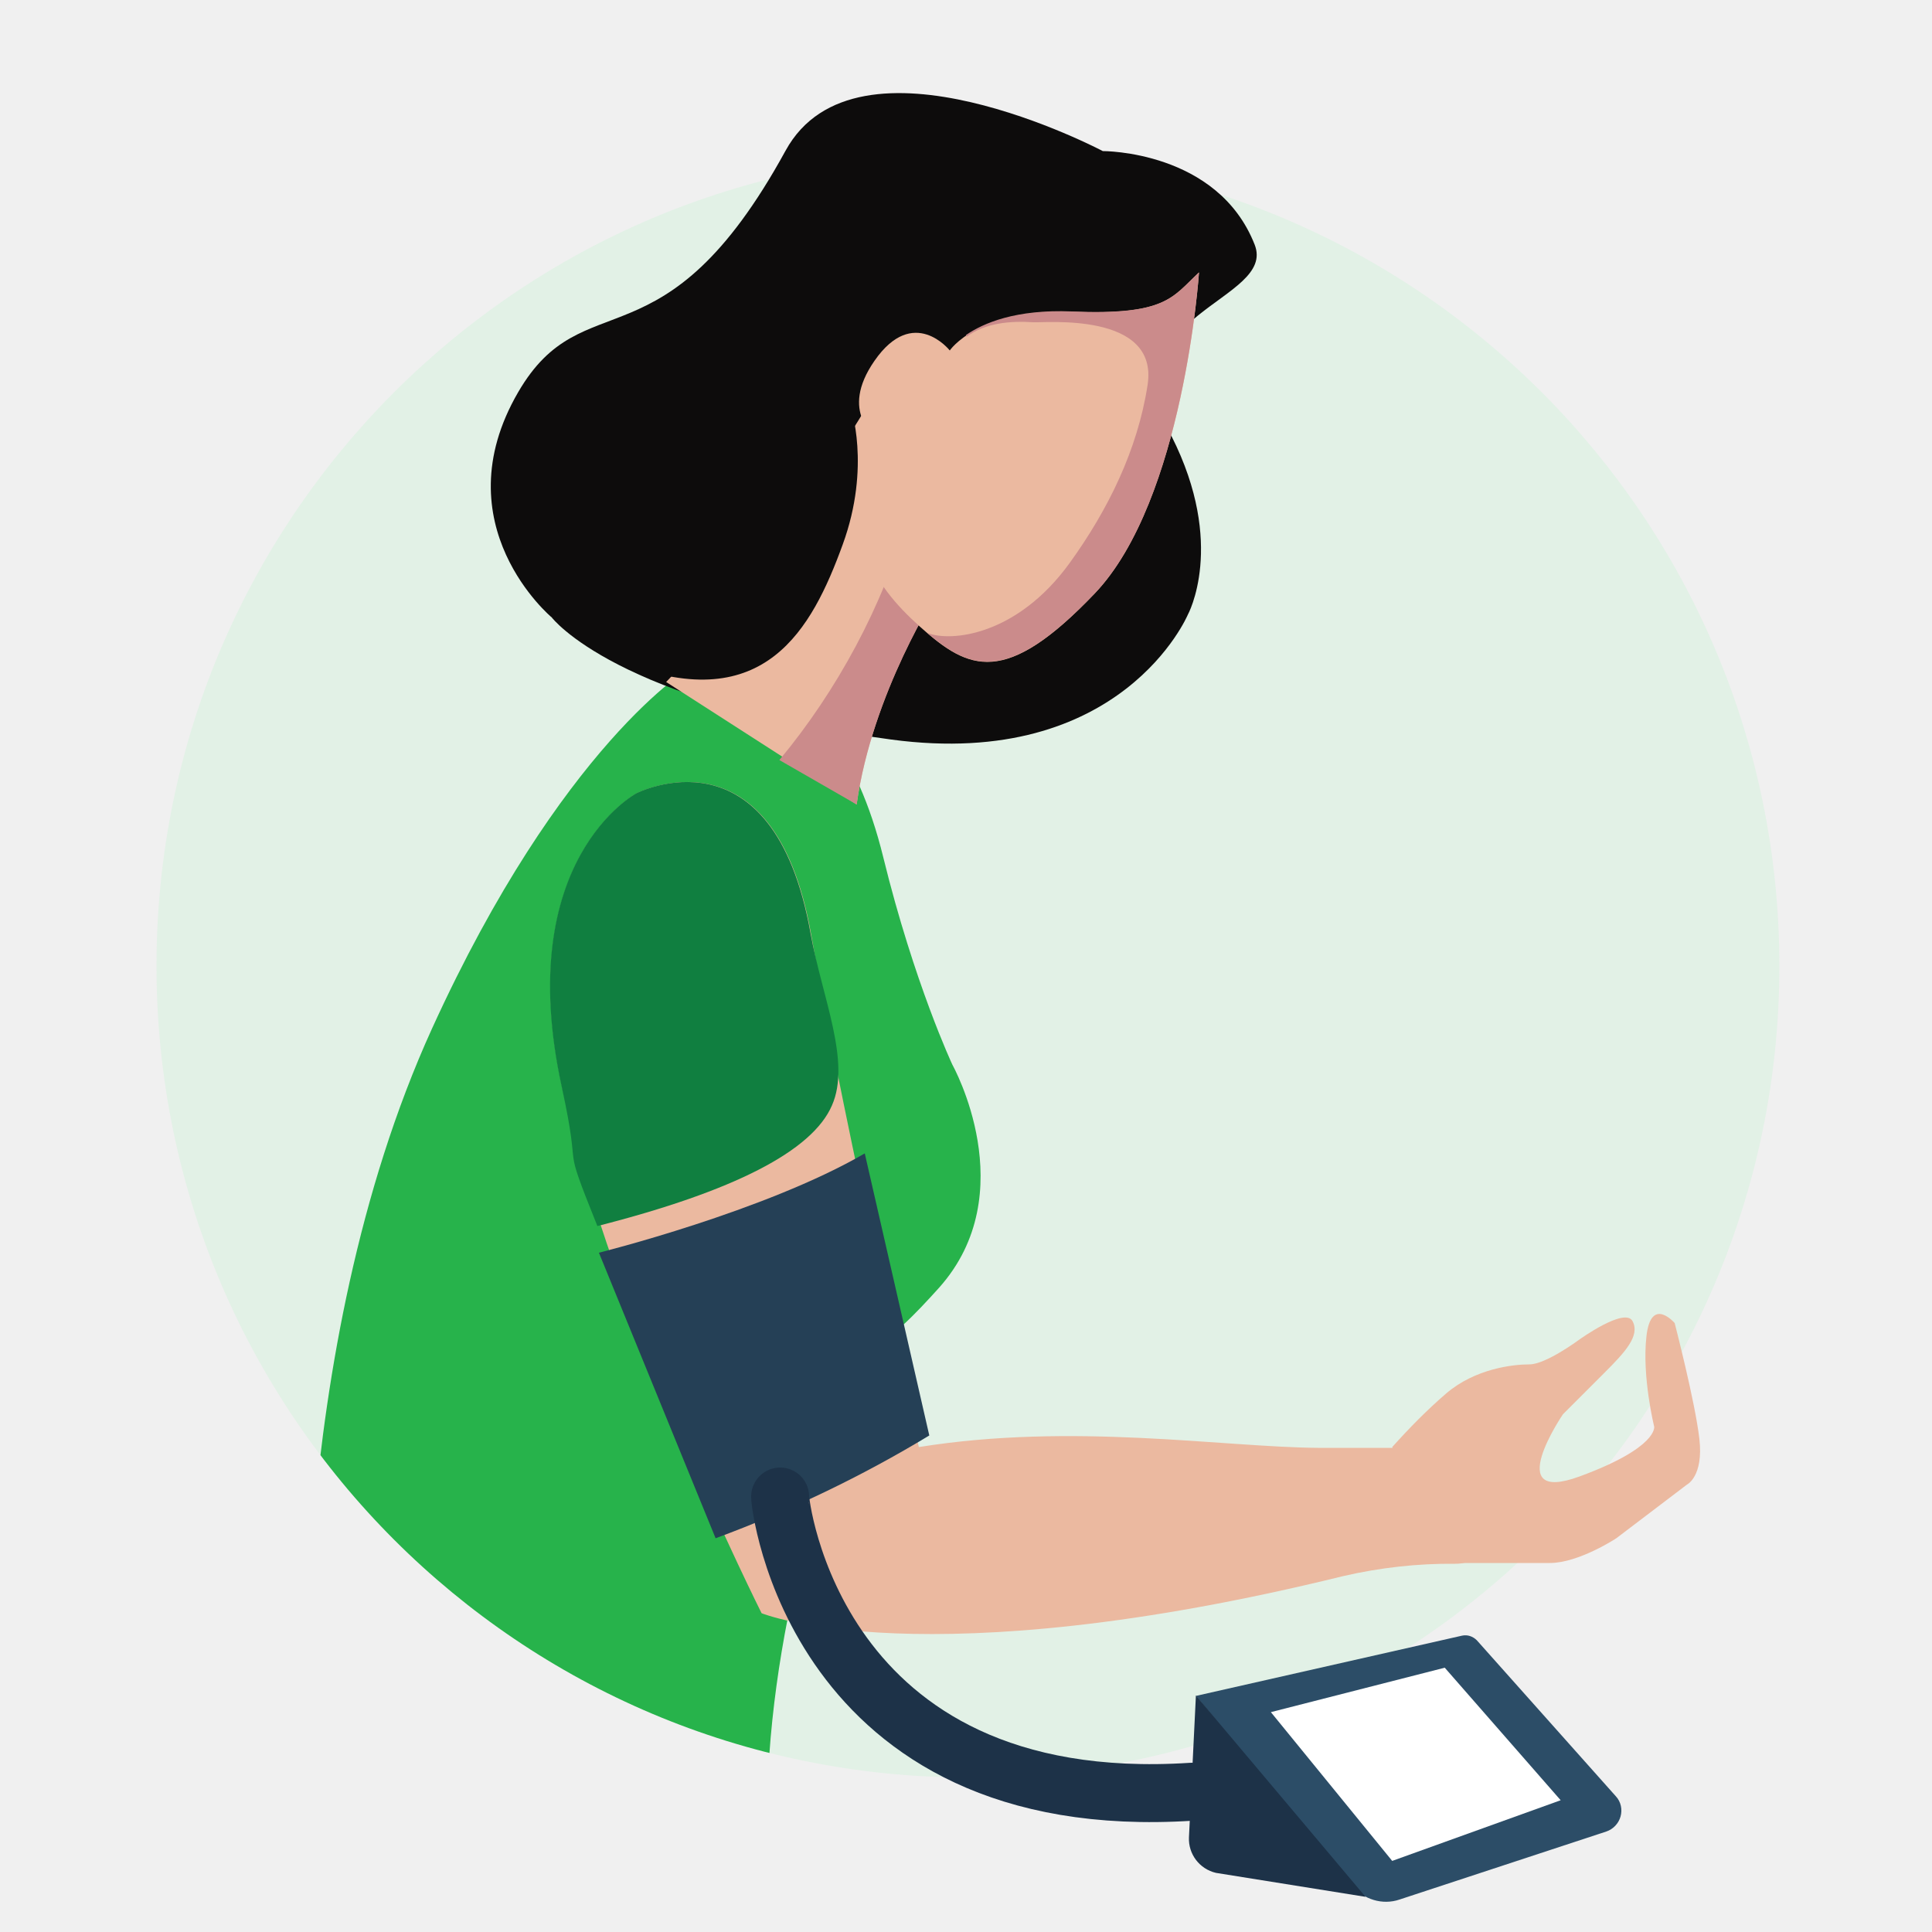
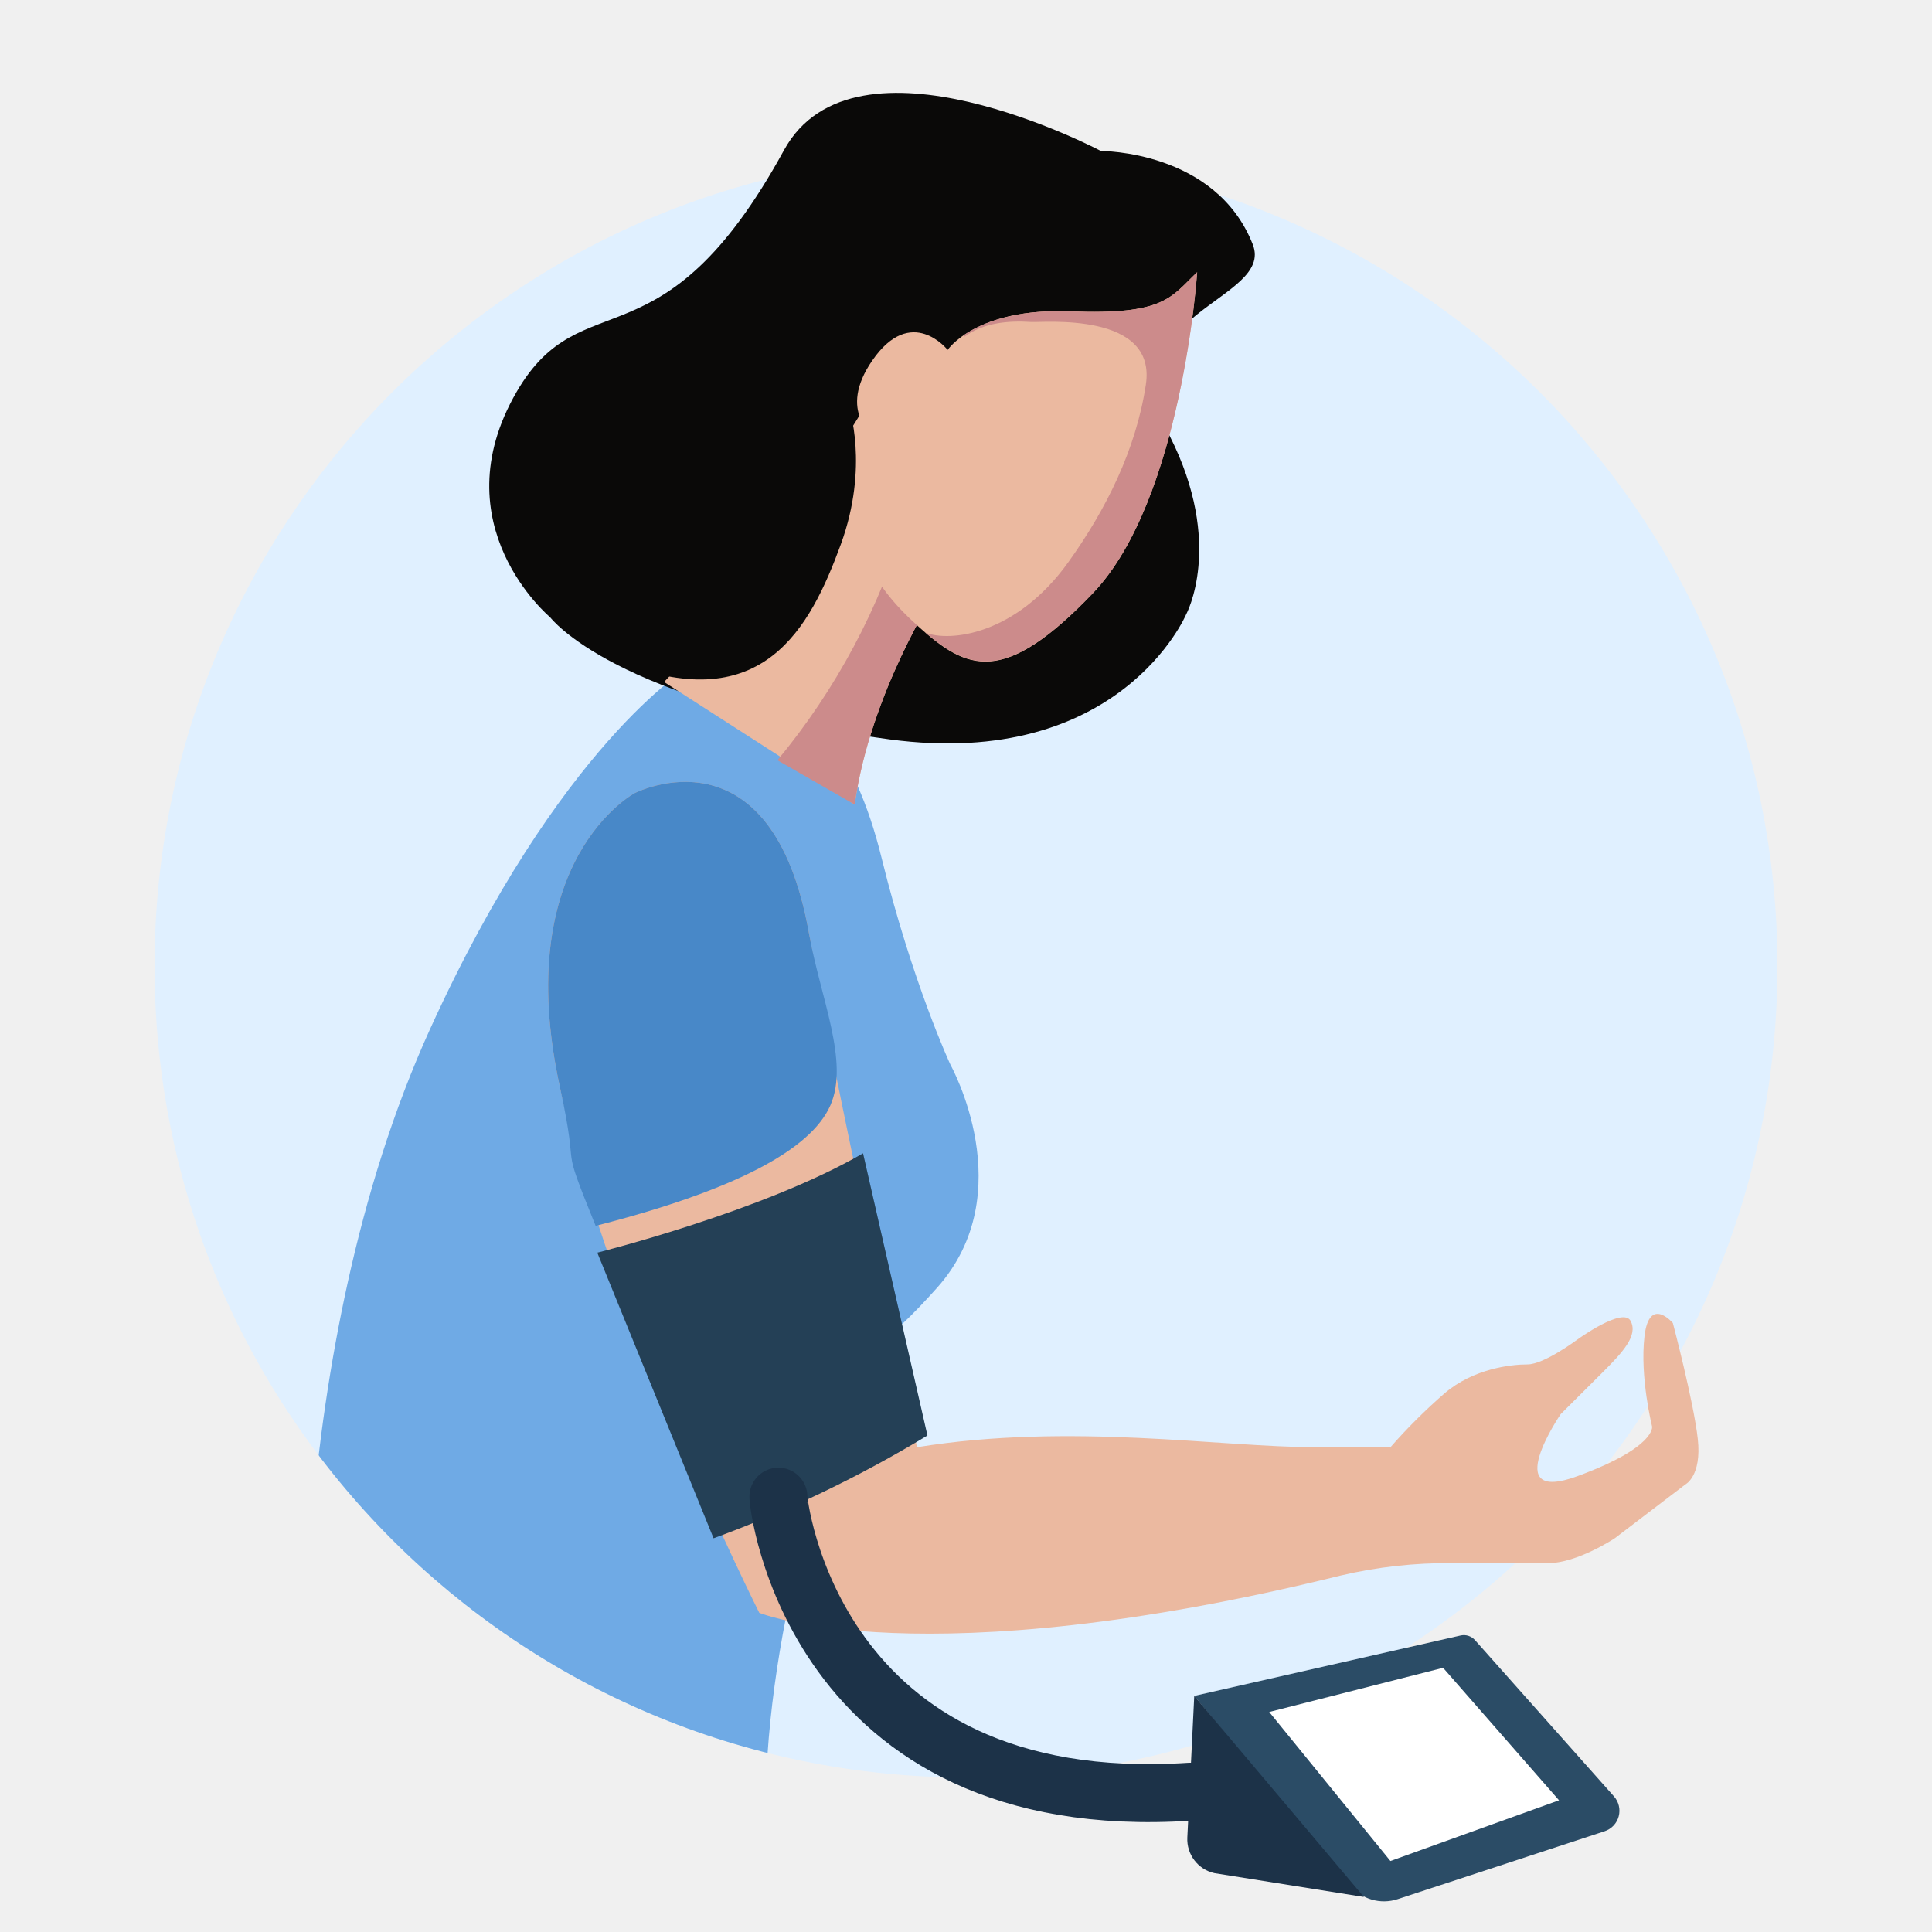
- <svg xmlns="http://www.w3.org/2000/svg" xmlns:xlink="http://www.w3.org/1999/xlink" version="1.1" id="Layer_1" x="0px" y="0px" viewBox="0 0 500 500" style="enable-background:new 0 0 500 500;" xml:space="preserve">
-   <style type="text/css">
- 	.st0{clip-path:url(#SVGID_2_);}
- 	.st1{clip-path:url(#SVGID_4_);enable-background:new    ;}
- 	.st2{clip-path:url(#SVGID_6_);}
- 	.st3{clip-path:url(#SVGID_8_);fill:#E2F1E6;}
- 	.st4{clip-path:url(#SVGID_10_);}
- 	.st5{clip-path:url(#SVGID_12_);fill:#27B34B;}
- 	.st6{clip-path:url(#SVGID_14_);}
- 	.st7{clip-path:url(#SVGID_16_);fill:#0D0C0C;}
- 	.st8{clip-path:url(#SVGID_18_);}
- 	.st9{clip-path:url(#SVGID_20_);fill:#EBB9A0;}
- 	.st10{clip-path:url(#SVGID_22_);}
- 	.st11{clip-path:url(#SVGID_24_);fill:#CB8B8B;}
- 	.st12{clip-path:url(#SVGID_26_);}
- 	.st13{clip-path:url(#SVGID_28_);fill:#EBB9A0;}
- 	.st14{clip-path:url(#SVGID_30_);}
- 	.st15{clip-path:url(#SVGID_32_);fill:#CB8B8B;}
- 	.st16{clip-path:url(#SVGID_34_);}
- 	.st17{clip-path:url(#SVGID_36_);fill:#0D0C0C;}
- 	.st18{clip-path:url(#SVGID_38_);}
- 	.st19{clip-path:url(#SVGID_40_);fill:#EBB9A0;}
- 	.st20{clip-path:url(#SVGID_42_);}
- 	.st21{clip-path:url(#SVGID_44_);fill:#107F40;}
- 	.st22{clip-path:url(#SVGID_46_);}
- 	.st23{clip-path:url(#SVGID_48_);fill:#EBB9A0;}
- 	.st24{clip-path:url(#SVGID_50_);}
- 	.st25{clip-path:url(#SVGID_52_);fill:#254056;}
- 	.st26{clip-path:url(#SVGID_54_);}
- 	.st27{clip-path:url(#SVGID_56_);fill:#2C4D67;}
- 	.st28{clip-path:url(#SVGID_58_);}
- 	.st29{clip-path:url(#SVGID_60_);fill:#FFFFFF;}
- 	.st30{fill:none;stroke:#1D3248;stroke-width:15;stroke-linecap:round;stroke-linejoin:round;stroke-miterlimit:10;}
- 	.st31{clip-path:url(#SVGID_62_);}
- 	.st32{clip-path:url(#SVGID_64_);fill:#1D3248;}
- </style>
-   <g>
-     <defs>
-       <circle id="SVGID_1_" cx="250.5" cy="250" r="210" />
-     </defs>
-     <clipPath id="SVGID_2_">
-       <use xlink:href="#SVGID_1_" style="overflow:visible;" />
-     </clipPath>
-     <g class="st0">
-       <defs>
-         <rect id="SVGID_3_" x="0.5" width="500" height="500" />
-       </defs>
-       <clipPath id="SVGID_4_">
-         <use xlink:href="#SVGID_3_" style="overflow:visible;" />
-       </clipPath>
-       <g class="st1">
-         <g>
-           <defs>
-             <rect id="SVGID_5_" x="15.5" y="15" width="470" height="470" />
-           </defs>
-           <clipPath id="SVGID_6_">
-             <use xlink:href="#SVGID_5_" style="overflow:visible;" />
-           </clipPath>
-           <g class="st2">
-             <defs>
-               <rect id="SVGID_7_" x="40.5" y="40" width="420" height="420" />
-             </defs>
-             <clipPath id="SVGID_8_">
-               <use xlink:href="#SVGID_7_" style="overflow:visible;" />
-             </clipPath>
-             <rect x="15.5" y="15" class="st3" width="470" height="470" />
-           </g>
-           <g class="st2">
-             <defs>
-               <path id="SVGID_9_" d="M179.2,172.6c0,0,35.5-7.3,49.4,49.3c8,32.6,17.9,53.7,17.9,53.7s18.5,33.1-3.5,57.7        c-2.9,3.2-6,6.6-9.4,9.7c-14.1,12.9-31.2,63.8-34.5,111.1c0,0-43.1,16.6-119.6,2.4c0,0-6.2-105.7,32.3-190.3        C145.2,192.9,178.6,172.4,179.2,172.6z" />
-             </defs>
-             <clipPath id="SVGID_10_">
-               <use xlink:href="#SVGID_9_" style="overflow:visible;" />
-             </clipPath>
-             <g class="st4">
-               <defs>
-                 <rect id="SVGID_11_" x="40.5" y="40" width="420" height="420" />
-               </defs>
-               <clipPath id="SVGID_12_">
-                 <use xlink:href="#SVGID_11_" style="overflow:visible;" />
-               </clipPath>
-               <rect x="54.1" y="147.3" class="st5" width="224.6" height="340" />
-             </g>
-           </g>
-         </g>
-       </g>
+ <svg xmlns="http://www.w3.org/2000/svg" xmlns:xlink="http://www.w3.org/1999/xlink" width="100px" height="100px" viewBox="0 0 100 100" version="1.1">
+   <defs>
+     <circle id="path-1" cx="42" cy="42" r="42" />
+   </defs>
+   <g id="Artboard" stroke="none" stroke-width="1" fill="none" fill-rule="evenodd">
+     <g id="Group-2" transform="translate(8, 8)">
+       <mask id="mask-2" fill="white">
+         <use xlink:href="#path-1" />
+       </mask>
+       <use id="Oval" fill="#E0F0FF" xlink:href="#path-1" />
+       <path d="M27.739,26.512 C27.739,26.512 34.835,25.046 37.624,36.379 C39.229,42.896 41.202,47.124 41.202,47.124 C41.202,47.124 44.895,53.744 40.498,58.66 C39.923,59.301 39.296,59.98 38.617,60.602 C35.804,63.174 32.37,73.37 31.724,82.828 C31.724,82.828 23.107,86.138 7.812,83.301 C7.812,83.301 6.563,62.162 14.275,45.232 C20.953,30.572 27.631,26.474 27.739,26.512 Z" id="Shape" fill="#6FAAE5" fill-rule="nonzero" mask="url(#mask-2)" />
    </g>
-   </g>
-   <g>
-     <defs>
-       <path id="SVGID_13_" d="M285.4,39.1c0,0,29.7-0.2,39.3,24.2c5.8,14.7-37.6,17.6-21.5,49.6c14.2,28.1,4.2,46.2,4.2,46.2    s-17,40.3-76.7,32.3c-71.2-9.5-87.9-31.6-87.9-31.6s-28.7-23.9-8.7-58.3c17-29.3,37.6-4.8,69.2-62.5    C221.7,5.4,285.4,39.1,285.4,39.1z" />
-     </defs>
-     <clipPath id="SVGID_14_">
-       <use xlink:href="#SVGID_13_" style="overflow:visible;" />
-     </clipPath>
-     <g class="st6">
-       <defs>
-         <rect id="SVGID_15_" x="0.5" width="500" height="500" />
-       </defs>
-       <clipPath id="SVGID_16_">
-         <use xlink:href="#SVGID_15_" style="overflow:visible;" />
-       </clipPath>
-       <rect x="100.5" y="0" transform="matrix(0.9903 -0.1392 0.1392 0.9903 -13.0905 32.7964)" class="st7" width="255" height="220" />
-     </g>
-   </g>
-   <g>
-     <defs>
-       <path id="SVGID_17_" d="M242.8,153c0,0-17.1,26.2-21.1,55.2l-49.3-31.7c0,0,23.8-24.1,55.6-77.3L242.8,153z" />
-     </defs>
-     <clipPath id="SVGID_18_">
-       <use xlink:href="#SVGID_17_" style="overflow:visible;" />
-     </clipPath>
-     <g class="st8">
-       <defs>
-         <rect id="SVGID_19_" x="0.5" width="500" height="500" />
-       </defs>
-       <clipPath id="SVGID_20_">
-         <use xlink:href="#SVGID_19_" style="overflow:visible;" />
-       </clipPath>
-       <rect x="144.8" y="77.7" transform="matrix(0.9903 -0.1392 0.1392 0.9903 -19.742 30.241)" class="st9" width="123" height="157.1" />
-     </g>
-   </g>
-   <g>
-     <defs>
-       <path id="SVGID_21_" d="M201.7,196.7l20,11.5c4-28.9,21.1-55.2,21.1-55.2l-8.1-18.4C228.6,156.6,216.6,178.8,201.7,196.7z" />
-     </defs>
-     <clipPath id="SVGID_22_">
-       <use xlink:href="#SVGID_21_" style="overflow:visible;" />
-     </clipPath>
-     <g class="st10">
-       <defs>
-         <rect id="SVGID_23_" x="0.5" width="500" height="500" />
-       </defs>
-       <clipPath id="SVGID_24_">
-         <use xlink:href="#SVGID_23_" style="overflow:visible;" />
-       </clipPath>
-       <rect x="173.4" y="111.8" transform="matrix(0.9903 -0.1392 0.1392 0.9903 -21.822 32.5534)" class="st11" width="96.8" height="121.1" />
-     </g>
-   </g>
-   <g>
-     <defs>
-       <path id="SVGID_25_" d="M310.3,70.5c0,0-3.9,58.9-27,83.1c-23.1,24.2-32.5,20-45.2,8.6c-12.7-11.4-21-24.5-11.2-49    c0,0-9.9-6.4-0.6-19.8c10.1-14.6,19.5-2.7,19.5-2.7s7.3-10.9,31.7-10C301.9,81.6,303.4,76.9,310.3,70.5z" />
-     </defs>
-     <clipPath id="SVGID_26_">
-       <use xlink:href="#SVGID_25_" style="overflow:visible;" />
-     </clipPath>
-     <g class="st12">
-       <defs>
-         <rect id="SVGID_27_" x="0.5" width="500" height="500" />
-       </defs>
-       <clipPath id="SVGID_28_">
-         <use xlink:href="#SVGID_27_" style="overflow:visible;" />
-       </clipPath>
-       <rect x="196.3" y="51.7" transform="matrix(0.9903 -0.1392 0.1392 0.9903 -14.4758 38.6659)" class="st13" width="145.8" height="142.3" />
-     </g>
-   </g>
-   <g>
-     <defs>
-       <path id="SVGID_29_" d="M277.4,80.6c-14.5-0.6-22.9,3-27.4,6.1l0.1,0.4l0.1,0c4.8-3.5,11.1-4.1,17.2-3.7    c2.9,0.2,32.5-2.8,29.6,16.2c-2.6,16.9-10.3,32.4-20.1,46c-13.7,19-30.9,20.6-36.9,18.2c11.7,10.1,21.4,12.7,43.3-10.2    c23.1-24.2,27-83.1,27-83.1C303.4,76.9,301.9,81.6,277.4,80.6z" />
-     </defs>
-     <clipPath id="SVGID_30_">
-       <use xlink:href="#SVGID_29_" style="overflow:visible;" />
-     </clipPath>
-     <g class="st14">
-       <defs>
-         <rect id="SVGID_31_" x="0.5" width="500" height="500" />
-       </defs>
-       <clipPath id="SVGID_32_">
-         <use xlink:href="#SVGID_31_" style="overflow:visible;" />
-       </clipPath>
-       <rect x="209.5" y="50.7" transform="matrix(0.9903 -0.1392 0.1392 0.9903 -14.276 39.5742)" class="st15" width="132.6" height="142.3" />
-     </g>
-   </g>
-   <g>
-     <defs>
-       <path id="SVGID_33_" d="M220.1,105.2c0,0,5.4,15.4-2,35.7c-8,22-20.2,44.5-56.3,30.8C123.8,157.3,220.1,105.2,220.1,105.2z" />
-     </defs>
-     <clipPath id="SVGID_34_">
-       <use xlink:href="#SVGID_33_" style="overflow:visible;" />
-     </clipPath>
-     <g class="st16">
-       <defs>
-         <rect id="SVGID_35_" x="0.5" width="500" height="500" />
-       </defs>
-       <clipPath id="SVGID_36_">
-         <use xlink:href="#SVGID_35_" style="overflow:visible;" />
-       </clipPath>
-       <rect x="125.5" y="85" transform="matrix(0.9903 -0.1392 0.1392 0.9903 -18.0029 27.5457)" class="st17" width="125" height="115" />
-     </g>
-   </g>
-   <g>
-     <defs>
-       <path id="SVGID_37_" d="M237.8,374.5c0,0-18.3-78.2-27.9-132.8c-9.7-54.6-45.1-36.4-45.1-36.4s-32.2,17.1-19.3,76.1    c12.9,58.9,51.6,136.1,51.6,136.1s41.9,17.1,150.5-9.6c9.5-2.2,19.3-3.3,29-3.2c17.2,0-16.1-30-16.1-30H341    C316.2,374.5,277.6,368.1,237.8,374.5z" />
-     </defs>
-     <clipPath id="SVGID_38_">
-       <use xlink:href="#SVGID_37_" style="overflow:visible;" />
-     </clipPath>
-     <g class="st18">
-       <defs>
-         <rect id="SVGID_39_" x="0.5" width="500" height="500" />
-       </defs>
-       <clipPath id="SVGID_40_">
-         <use xlink:href="#SVGID_39_" style="overflow:visible;" />
-       </clipPath>
-       <rect x="117.3" y="177.4" class="st19" width="289" height="270.4" />
-     </g>
-   </g>
-   <g>
-     <defs>
-       <path id="SVGID_41_" d="M209.8,241.7c-9.7-54.6-45.1-36.4-45.1-36.4s-32.2,17.1-19.3,76.1c5.5,25.1-0.6,11.5,9.2,35.9    c35.3-9,55.6-19.4,60.7-31.2C220.3,274.8,212.8,258.2,209.8,241.7z" />
-     </defs>
-     <clipPath id="SVGID_42_">
-       <use xlink:href="#SVGID_41_" style="overflow:visible;" />
-     </clipPath>
-     <g class="st20">
-       <defs>
-         <rect id="SVGID_43_" x="0.5" width="500" height="500" />
-       </defs>
-       <clipPath id="SVGID_44_">
-         <use xlink:href="#SVGID_43_" style="overflow:visible;" />
-       </clipPath>
-       <rect x="117.3" y="177.4" class="st21" width="124.7" height="164.9" />
-     </g>
-   </g>
-   <g>
-     <defs>
-       <path id="SVGID_45_" d="M376.4,404.5h24.7c7.5,0,17.2-6.4,17.2-6.4l18.3-13.9c0,0,4.3-2.1,3.2-11.8c-1.1-9.6-6.4-30-6.4-30    s-6.1-7.1-7.3,3.4c-1.2,10.5,2,23.4,2,23.4s1.1,5.4-19.3,12.9c-20.4,7.5-4.3-16.1-4.3-16.1l10.7-10.7c5.4-5.4,9.3-9.6,7.3-13.4    c-2-3.7-13.8,4.8-13.8,4.8s-8.6,6.4-12.9,6.4c-4.3,0-14,1.1-21.5,7.5c-5,4.3-9.6,9-14,13.9L376.4,404.5z" />
-     </defs>
-     <clipPath id="SVGID_46_">
-       <use xlink:href="#SVGID_45_" style="overflow:visible;" />
-     </clipPath>
-     <g class="st22">
-       <defs>
-         <rect id="SVGID_47_" x="0.5" width="500" height="500" />
-       </defs>
-       <clipPath id="SVGID_48_">
-         <use xlink:href="#SVGID_47_" style="overflow:visible;" />
-       </clipPath>
-       <rect x="335.3" y="315" class="st23" width="129.7" height="114.5" />
-     </g>
-   </g>
-   <g>
-     <defs>
-       <path id="SVGID_49_" d="M240.5,371.5c-17.5,10.6-36.1,19.5-55.3,26.6L155,324.2c0,0,43-10.7,68.8-25.7L240.5,371.5z" />
-     </defs>
-     <clipPath id="SVGID_50_">
-       <use xlink:href="#SVGID_49_" style="overflow:visible;" />
-     </clipPath>
-     <g class="st24">
-       <defs>
-         <rect id="SVGID_51_" x="0.5" width="500" height="500" />
-       </defs>
-       <clipPath id="SVGID_52_">
-         <use xlink:href="#SVGID_51_" style="overflow:visible;" />
-       </clipPath>
-       <rect x="130" y="273.5" class="st25" width="135.4" height="149.6" />
-     </g>
-   </g>
-   <g>
-     <defs>
-       <path id="SVGID_53_" d="M309.5,438.9l68.9-15.6c1.4-0.3,2.8,0.2,3.8,1.2l36,40.4c1.3,1.4,1.7,3.4,1.2,5.2    c-0.5,1.8-1.9,3.3-3.7,3.9l-53.5,17.6c-4.4,1.5-9.3,0-12.3-3.6L309.5,438.9z" />
-     </defs>
-     <clipPath id="SVGID_54_">
-       <use xlink:href="#SVGID_53_" style="overflow:visible;" />
-     </clipPath>
-     <g class="st26">
-       <defs>
-         <rect id="SVGID_55_" x="0.5" width="500" height="500" />
-       </defs>
-       <clipPath id="SVGID_56_">
-         <use xlink:href="#SVGID_55_" style="overflow:visible;" />
-       </clipPath>
-       <rect x="284.5" y="398.2" class="st27" width="160" height="118.9" />
-     </g>
-   </g>
-   <g>
-     <defs>
-       <polygon id="SVGID_57_" points="328.9,443.1 360.3,481.6 403.9,465.9 373.9,431.6   " />
-     </defs>
-     <clipPath id="SVGID_58_">
-       <use xlink:href="#SVGID_57_" style="overflow:visible;" />
-     </clipPath>
-     <g class="st28">
-       <defs>
-         <rect id="SVGID_59_" x="0.5" width="500" height="500" />
-       </defs>
-       <clipPath id="SVGID_60_">
-         <use xlink:href="#SVGID_59_" style="overflow:visible;" />
-       </clipPath>
-       <rect x="303.9" y="406.6" class="st29" width="125" height="100" />
-     </g>
-   </g>
-   <g>
-     <path class="st30" d="M201.9,387.3c-0.2,0.9,8.4,82.8,106.5,76.4" />
-   </g>
-   <g>
-     <defs>
-       <path id="SVGID_61_" d="M353.4,490.9l-38.7-6.2c-4.3-1-7.2-4.9-7-9.2l1.8-36.7L353.4,490.9z" />
-     </defs>
-     <clipPath id="SVGID_62_">
-       <use xlink:href="#SVGID_61_" style="overflow:visible;" />
-     </clipPath>
-     <g class="st31">
-       <defs>
-         <rect id="SVGID_63_" x="0.5" width="500" height="500" />
-       </defs>
-       <clipPath id="SVGID_64_">
-         <use xlink:href="#SVGID_63_" style="overflow:visible;" />
-       </clipPath>
-       <rect x="282.7" y="413.9" class="st32" width="95.7" height="102" />
-     </g>
+     <path d="M58.846,9.552 C58.846,9.552 64.731,10.34 65.955,15.43 C66.694,18.502 58.014,17.869 60.321,24.659 C62.347,30.615 59.872,33.923 59.872,33.923 C59.872,33.923 55.375,41.422 43.788,38.192 C29.943,34.335 27.258,29.486 27.258,29.486 C27.258,29.486 22.244,23.958 27.16,17.691 C31.337,12.364 34.742,17.78 42.604,7.231 C47.17,1.099 58.846,9.552 58.846,9.552 Z" id="hair-back" fill="#0A0908" fill-rule="nonzero" transform="translate(45.5, 22) rotate(-8) translate(-45.5, -22) " />
+     <path d="M48.485,31.626 C48.485,31.626 44.365,36.347 42.763,41.968 L33.876,34.312 C33.876,34.312 39.266,30.212 47.048,20.545 L48.485,31.626 Z" id="Shape" fill="#EBB9A0" fill-rule="nonzero" transform="translate(41.18053, 31.25645) rotate(-8) translate(-41.18053, -31.25645) " />
+     <path d="M39.598,38.74 L43.239,41.568 C44.841,35.947 48.961,31.226 48.961,31.226 L47.863,27.357 C46.045,31.538 43.063,35.597 39.598,38.74 Z" id="Shape" fill="#CC8B8B" fill-rule="nonzero" transform="translate(44.27936, 34.46227) rotate(-8) translate(-44.27936, -34.46227) " />
+     <path d="M63.339,15.338 C63.339,15.338 60.933,26.897 55.682,31.04 C50.43,35.182 48.682,34.091 46.493,31.476 C44.305,28.861 43.008,26.031 45.634,21.452 C45.634,21.452 43.858,19.908 46.056,17.519 C48.462,14.902 49.994,17.519 49.994,17.519 C49.994,17.519 51.745,15.555 56.557,16.428 C61.369,17.3 61.809,16.428 63.339,15.338 Z" id="Shape" fill="#EBB9A0" fill-rule="nonzero" transform="translate(53.75539, 24.56798) rotate(-8) translate(-53.75539, -24.56798) " />
+     <path d="M56.543,16.242 C53.692,15.727 51.917,16.204 50.942,16.681 L50.942,16.767 L50.962,16.767 C52.019,16.206 53.27,16.256 54.475,16.507 C55.048,16.626 60.989,16.866 59.889,20.543 C58.91,23.82 56.942,26.664 54.633,29.087 C51.397,32.477 47.946,32.316 46.817,31.668 C48.858,33.993 50.692,34.775 55.674,30.845 C60.926,26.702 63.332,15.144 63.332,15.144 C61.794,16.242 61.357,17.115 56.543,16.242 Z" id="Shape" fill="#CC8B8B" fill-rule="nonzero" transform="translate(55.07428, 24.37309) rotate(-8) translate(-55.07428, -24.37309) " />
+     <path d="M44.904,22 C44.904,22 45.545,25.193 43.507,29.018 C41.303,33.144 38.27,37.263 31.503,33.552 C24.377,29.645 44.904,22 44.904,22 Z" id="hair-front" fill="#0A0908" fill-rule="nonzero" transform="translate(37.5, 28.5) rotate(-8) translate(-37.5, -28.5) " />
+     <path d="M47.467,74.907 C47.467,74.907 43.812,59.266 41.878,48.338 C39.943,37.411 32.85,41.053 32.85,41.053 C32.85,41.053 26.402,44.481 28.981,56.266 C31.56,68.051 39.299,83.478 39.299,83.478 C39.299,83.478 47.681,86.906 69.391,81.55 C71.293,81.103 73.241,80.887 75.195,80.907 C78.634,80.907 71.97,74.907 71.97,74.907 L68.101,74.907 C63.158,74.907 55.42,73.622 47.467,74.907 Z" id="Shape" fill="#EBB9A0" fill-rule="nonzero" />
+     <path d="M41.878,48.338 C39.945,37.41 32.85,41.053 32.85,41.053 C32.85,41.053 26.402,44.481 28.981,56.266 C30.082,61.295 28.853,58.571 30.83,63.45 C37.895,61.643 41.945,59.564 42.98,57.213 C43.974,54.955 42.461,51.632 41.878,48.338 Z" id="Shape" fill="#4888C8" fill-rule="nonzero" />
+     <path d="M75.195,80.907 L80.138,80.907 C81.643,80.907 83.578,79.621 83.578,79.621 L87.232,76.836 C87.232,76.836 88.091,76.407 87.877,74.479 C87.662,72.55 86.587,68.479 86.587,68.479 C86.587,68.479 85.368,67.05 85.119,69.159 C84.869,71.267 85.512,73.836 85.512,73.836 C85.512,73.836 85.727,74.907 81.643,76.407 C77.559,77.907 80.783,73.193 80.783,73.193 L82.933,71.051 C84.007,69.979 84.796,69.122 84.401,68.372 C84.005,67.622 81.643,69.336 81.643,69.336 C81.643,69.336 79.924,70.622 79.064,70.622 C78.204,70.622 76.269,70.836 74.765,72.122 C73.772,72.987 72.838,73.918 71.97,74.907 L75.195,80.907 Z" id="Shape" fill="#EBB9A0" fill-rule="nonzero" />
+     <path d="M48.004,74.301 C44.496,76.428 40.788,78.21 36.934,79.621 L30.916,64.837 C30.916,64.837 39.514,62.694 44.672,59.694 L48.004,74.301 Z" id="Shape" fill="#244056" fill-rule="nonzero" />
+     <path d="M61.814,87.78 L75.598,84.653 C75.873,84.591 76.161,84.683 76.348,84.895 L83.539,92.982 C83.789,93.264 83.881,93.653 83.783,94.016 C83.685,94.38 83.41,94.67 83.051,94.787 L72.342,98.301 C71.454,98.593 70.478,98.309 69.884,97.588 L61.814,87.78 Z" id="Shape" fill="#2B4C66" fill-rule="nonzero" />
+     <polygon id="Shape" fill="#FFFFFF" fill-rule="nonzero" points="65.695 88.612 71.968 96.326 80.695 93.183 74.695 86.326" />
+     <path d="M40.29,77.467 C40.253,77.646 41.978,94.032 61.598,92.739" id="Shape" stroke="#1C3248" stroke-width="3" stroke-linecap="round" stroke-linejoin="round" />
+     <path d="M70.596,98.187 L62.855,96.954 C62.003,96.76 61.413,95.983 61.456,95.11 L61.814,87.78 L70.596,98.187 Z" id="Shape" fill="#1C3248" fill-rule="nonzero" />
  </g>
</svg>
